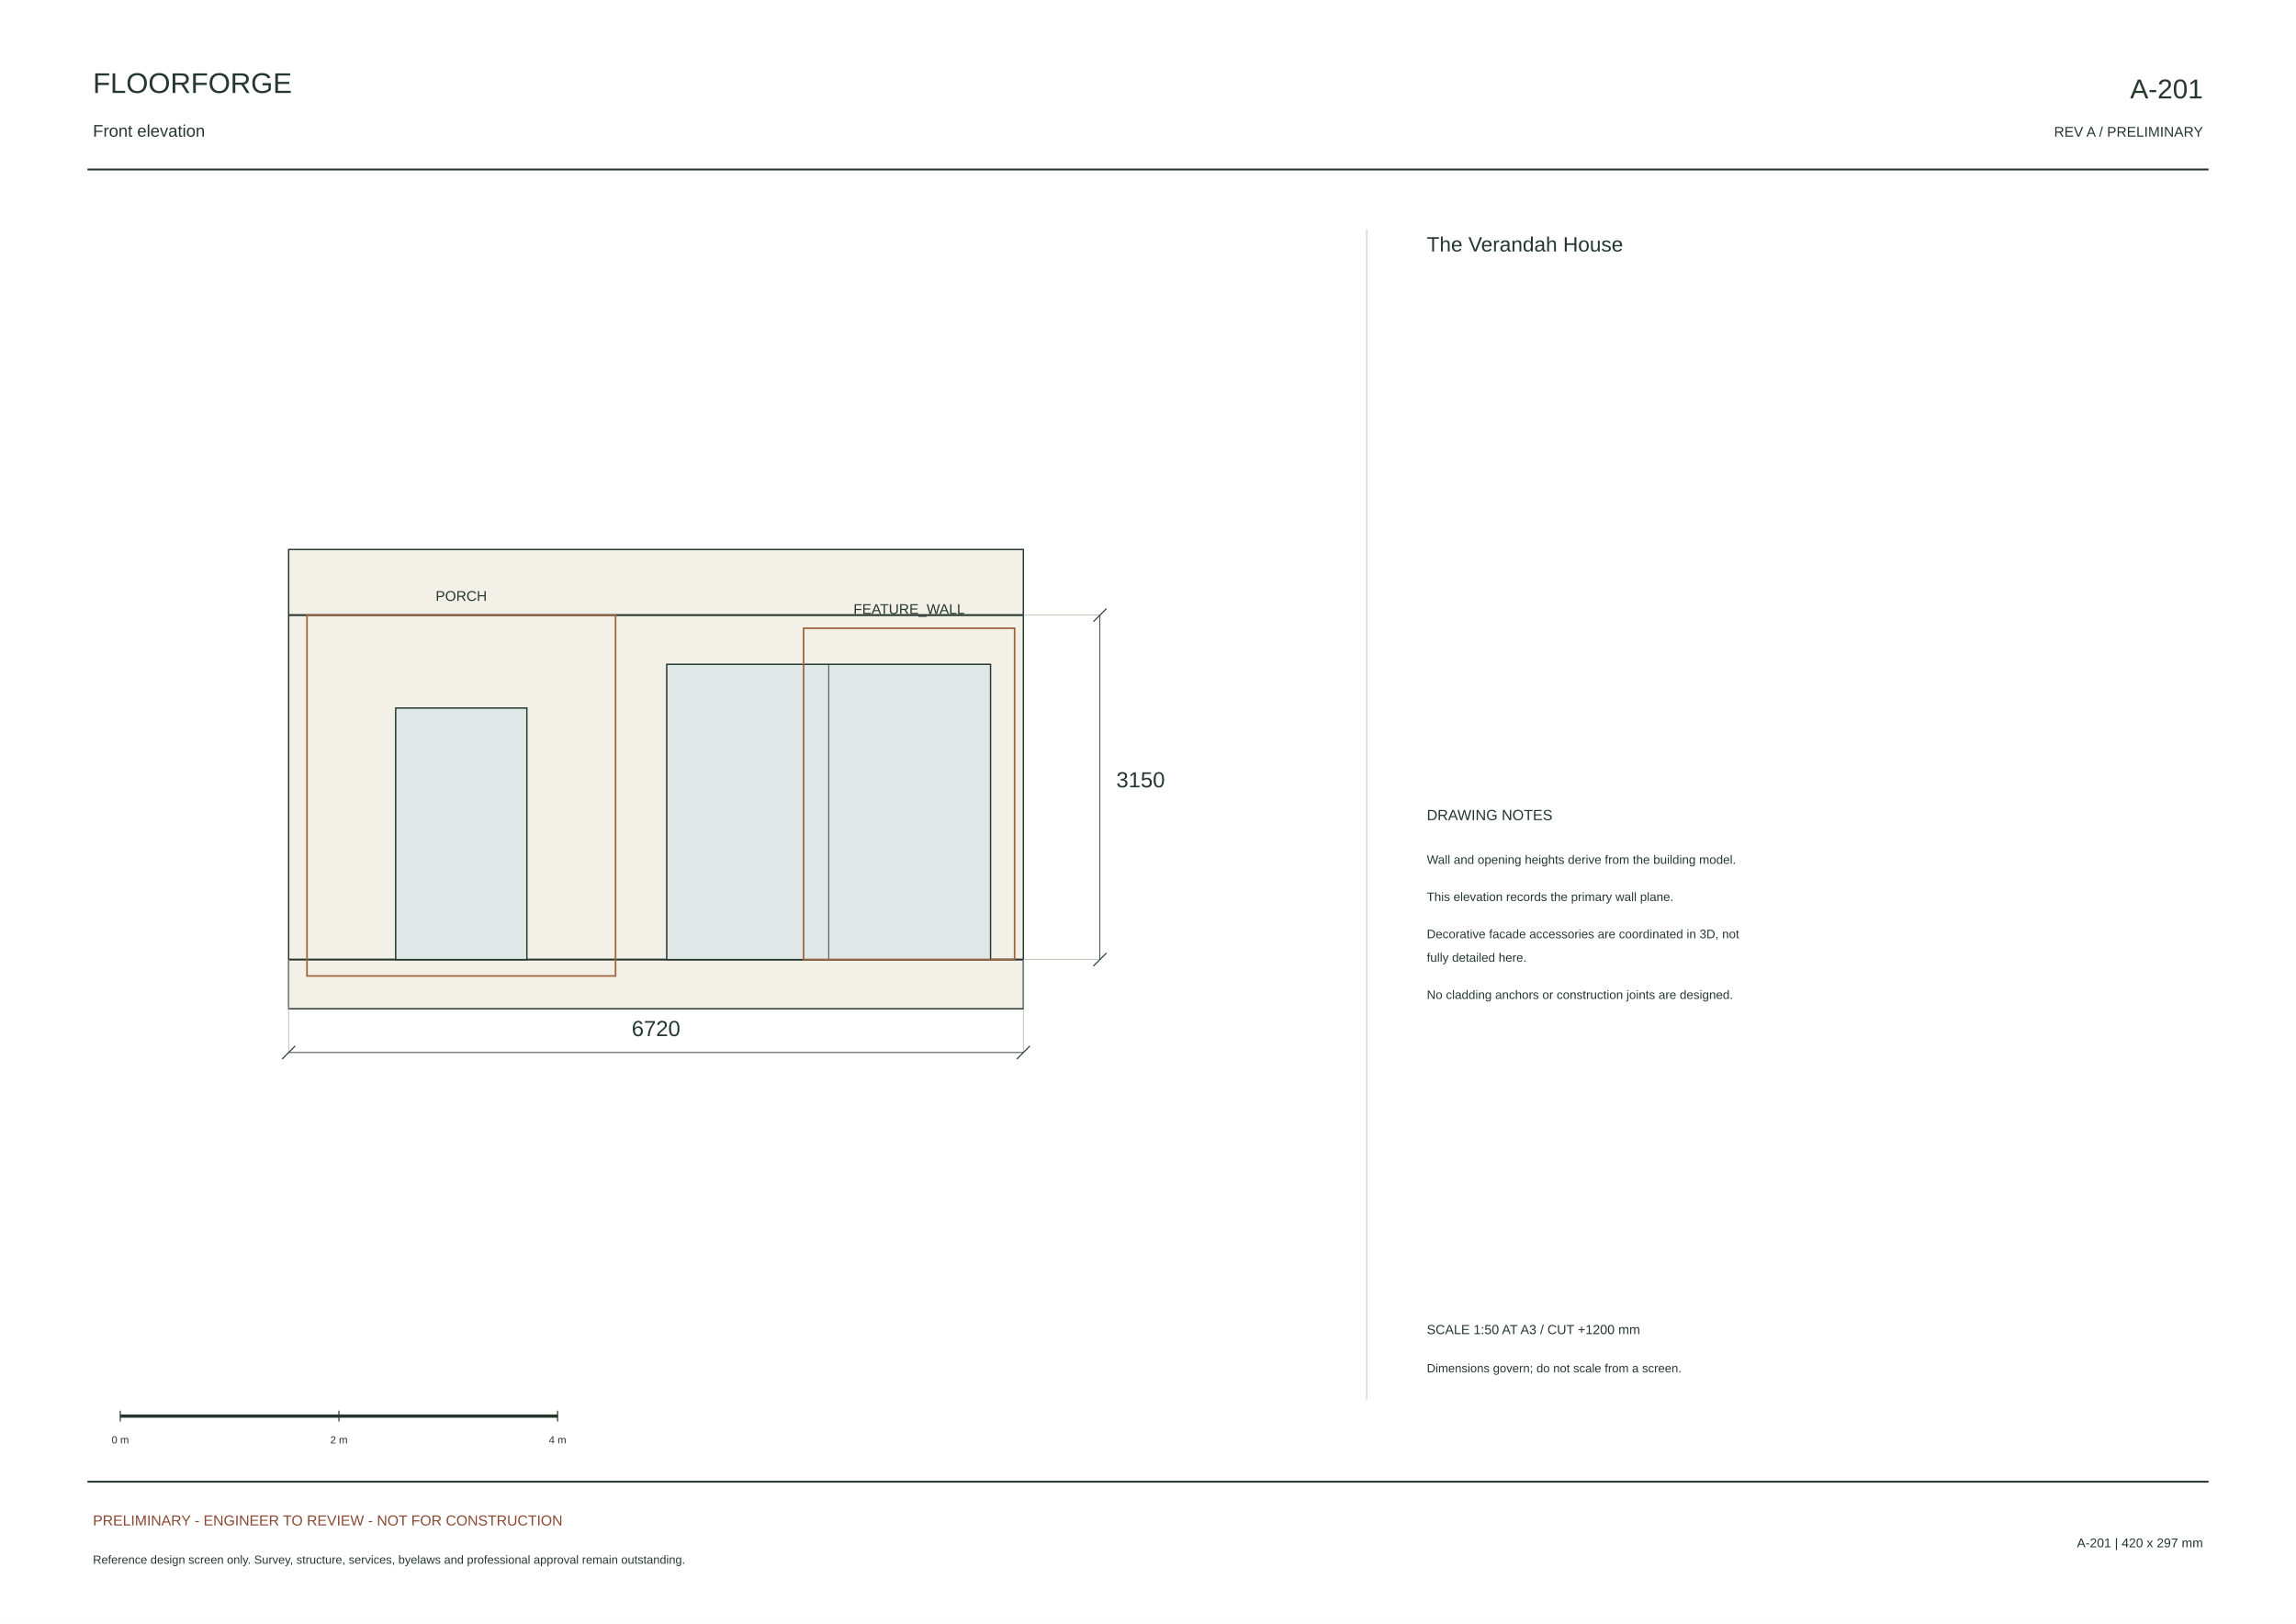
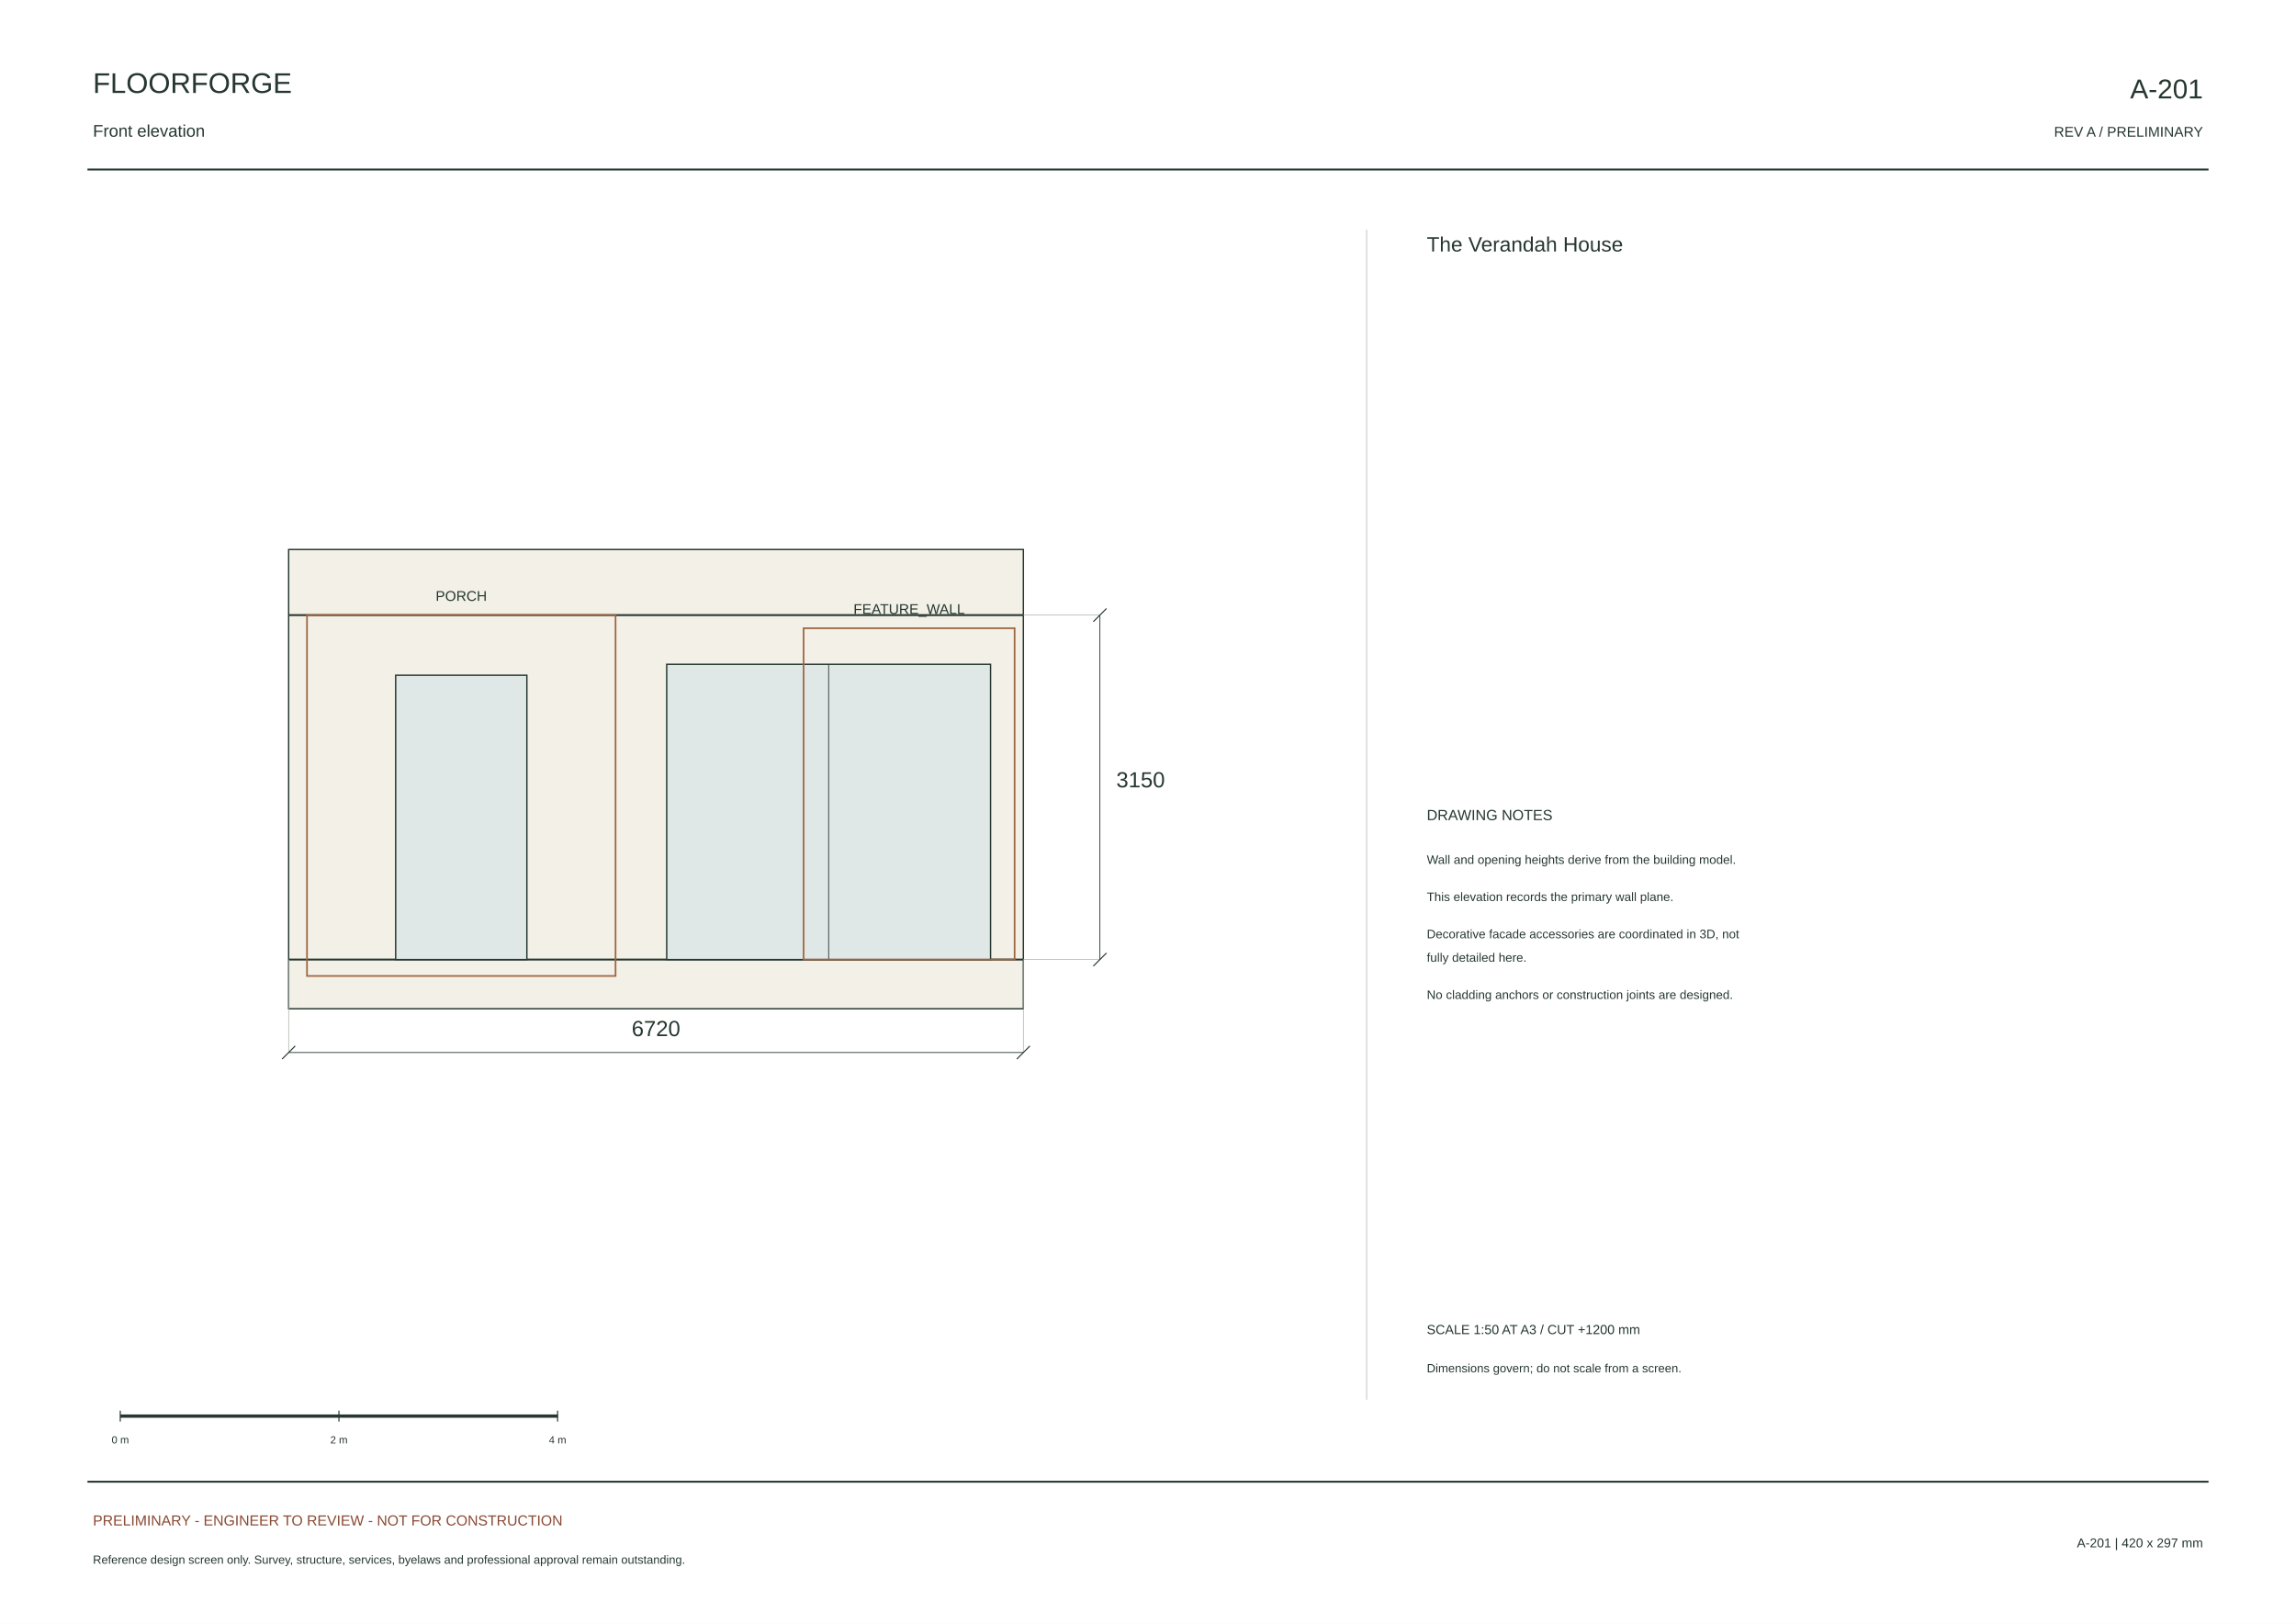
<svg xmlns="http://www.w3.org/2000/svg" width="420mm" height="297mm" viewBox="0 0 420 297">
  <rect width="420" height="297" fill="white" />
  <g font-family="Arial,Helvetica,sans-serif">
    <path d="M 16 31 H 404 M 16 271 H 404" stroke="#25372f" stroke-width=".35" />
    <text x="17" y="17" fill="#25372f" font-size="5.2" text-anchor="start">FLOORFORGE</text>
    <text x="17" y="25" fill="#25372f" font-size="3.1" text-anchor="start">Front elevation</text>
    <text x="403" y="18" fill="#25372f" font-size="5" text-anchor="end">A-201</text>
    <text x="403" y="25" fill="#25372f" font-size="2.6" text-anchor="end">REV A / PRELIMINARY</text>
    <polygon points="52.8,184.5 187.2,184.5 187.2,100.5 52.8,100.5" fill="#f2f0e7" stroke="#25372f" stroke-width="0.25" />
    <path d="M 52.8 175.5 L 187.2 175.5" fill="none" stroke="#25372f" stroke-width="0.35" />
    <path d="M 52.8 112.5 L 187.2 112.5" fill="none" stroke="#25372f" stroke-width="0.35" />
-     <polygon points="72.38,175.5 96.38,175.5 96.38,129.5 72.38,129.5" fill="#dfe8e7" stroke="#25372f" stroke-width="0.25" />
+     <polygon points="72.38,175.5 96.38,175.5 96.38,123.5 72.38,123.5" fill="#dfe8e7" stroke="#25372f" stroke-width="0.25" />
    <polygon points="121.96,175.5 181.2,175.5 181.2,121.5 121.96,121.5" fill="#dfe8e7" stroke="#25372f" stroke-width="0.25" />
    <path d="M 151.58 175.5 L 151.58 121.5" fill="none" stroke="#25372f" stroke-width="0.15" />
    <polygon points="56.16,178.5 112.6,178.5 112.6,112.5 56.16,112.5" fill="none" stroke="#9e653f" stroke-width="0.3" />
    <text x="84.38" y="109.9" fill="#25372f" font-size="2.6" text-anchor="middle">PORCH</text>
    <polygon points="147,175.5 185.6,175.5 185.6,114.9 147,114.9" fill="none" stroke="#9e653f" stroke-width="0.3" />
    <text x="166.3" y="112.3" fill="#25372f" font-size="2.6" text-anchor="middle">FEATURE_WALL</text>
    <path d="M 52.8 175.5 L 52.8 192.5" fill="none" stroke="#a8afa4" stroke-width="0.12" />
    <path d="M 187.2 175.5 L 187.2 192.5" fill="none" stroke="#a8afa4" stroke-width="0.12" />
    <path d="M 52.8 192.5 L 187.2 192.5" fill="none" stroke="#25372f" stroke-width="0.15" />
    <path d="M 51.6 193.7 L 54 191.3" fill="none" stroke="#25372f" stroke-width="0.2" />
    <path d="M 186 193.7 L 188.4 191.3" fill="none" stroke="#25372f" stroke-width="0.2" />
    <text x="120" y="189.5" fill="#25372f" font-size="4.0" text-anchor="middle">6720</text>
    <path d="M 187.2 175.5 L 201.2 175.5" fill="none" stroke="#a8afa4" stroke-width="0.12" />
    <path d="M 187.2 112.5 L 201.2 112.5" fill="none" stroke="#a8afa4" stroke-width="0.12" />
    <path d="M 201.2 175.5 L 201.2 112.5" fill="none" stroke="#25372f" stroke-width="0.15" />
    <path d="M 200 176.7 L 202.4 174.3" fill="none" stroke="#25372f" stroke-width="0.2" />
    <path d="M 200 113.7 L 202.4 111.3" fill="none" stroke="#25372f" stroke-width="0.2" />
    <text x="204.2" y="144" fill="#25372f" font-size="4.0" text-anchor="start">3150</text>
    <path d="M 250 42 V 256" stroke="#c9d0c7" stroke-width=".2" />
    <text x="261" y="46" fill="#25372f" font-size="3.8" text-anchor="start">The Verandah House</text>
    <text x="261" y="150" fill="#25372f" font-size="2.7" text-anchor="start">DRAWING NOTES</text>
    <text x="261" y="158" fill="#25372f" font-size="2.25" text-anchor="start">Wall and opening heights derive from the building model.</text>
    <text x="261" y="164.8" fill="#25372f" font-size="2.25" text-anchor="start">This elevation records the primary wall plane.</text>
    <text x="261" y="171.6" fill="#25372f" font-size="2.25" text-anchor="start">Decorative facade accessories are coordinated in 3D, not</text>
    <text x="261" y="175.9" fill="#25372f" font-size="2.25" text-anchor="start">fully detailed here.</text>
    <text x="261" y="182.7" fill="#25372f" font-size="2.25" text-anchor="start">No cladding anchors or construction joints are designed.</text>
    <text x="261" y="244" fill="#25372f" font-size="2.4" text-anchor="start">SCALE 1:50 AT A3 / CUT +1200 mm</text>
    <text x="261" y="251" fill="#25372f" font-size="2.2" text-anchor="start">Dimensions govern; do not scale from a screen.</text>
    <path d="M 22 259 H 102.0" stroke="#25372f" stroke-width=".6" />
    <path d="M 22.0 258 V 260" stroke="#25372f" stroke-width=".2" />
    <text x="22" y="264" fill="#25372f" font-size="1.9" text-anchor="middle">0 m</text>
    <path d="M 62.0 258 V 260" stroke="#25372f" stroke-width=".2" />
    <text x="62" y="264" fill="#25372f" font-size="1.9" text-anchor="middle">2 m</text>
    <path d="M 102.0 258 V 260" stroke="#25372f" stroke-width=".2" />
    <text x="102" y="264" fill="#25372f" font-size="1.9" text-anchor="middle">4 m</text>
    <text x="17" y="279" fill="#8a4933" font-size="2.65" text-anchor="start">PRELIMINARY - ENGINEER TO REVIEW - NOT FOR CONSTRUCTION</text>
    <text x="17" y="286" fill="#25372f" font-size="2.15" text-anchor="start">Reference design screen only. Survey, structure, services, byelaws and professional approval remain outstanding.</text>
    <text x="403" y="283" fill="#25372f" font-size="2.35" text-anchor="end">A-201  |  420 x 297 mm</text>
  </g>
</svg>
